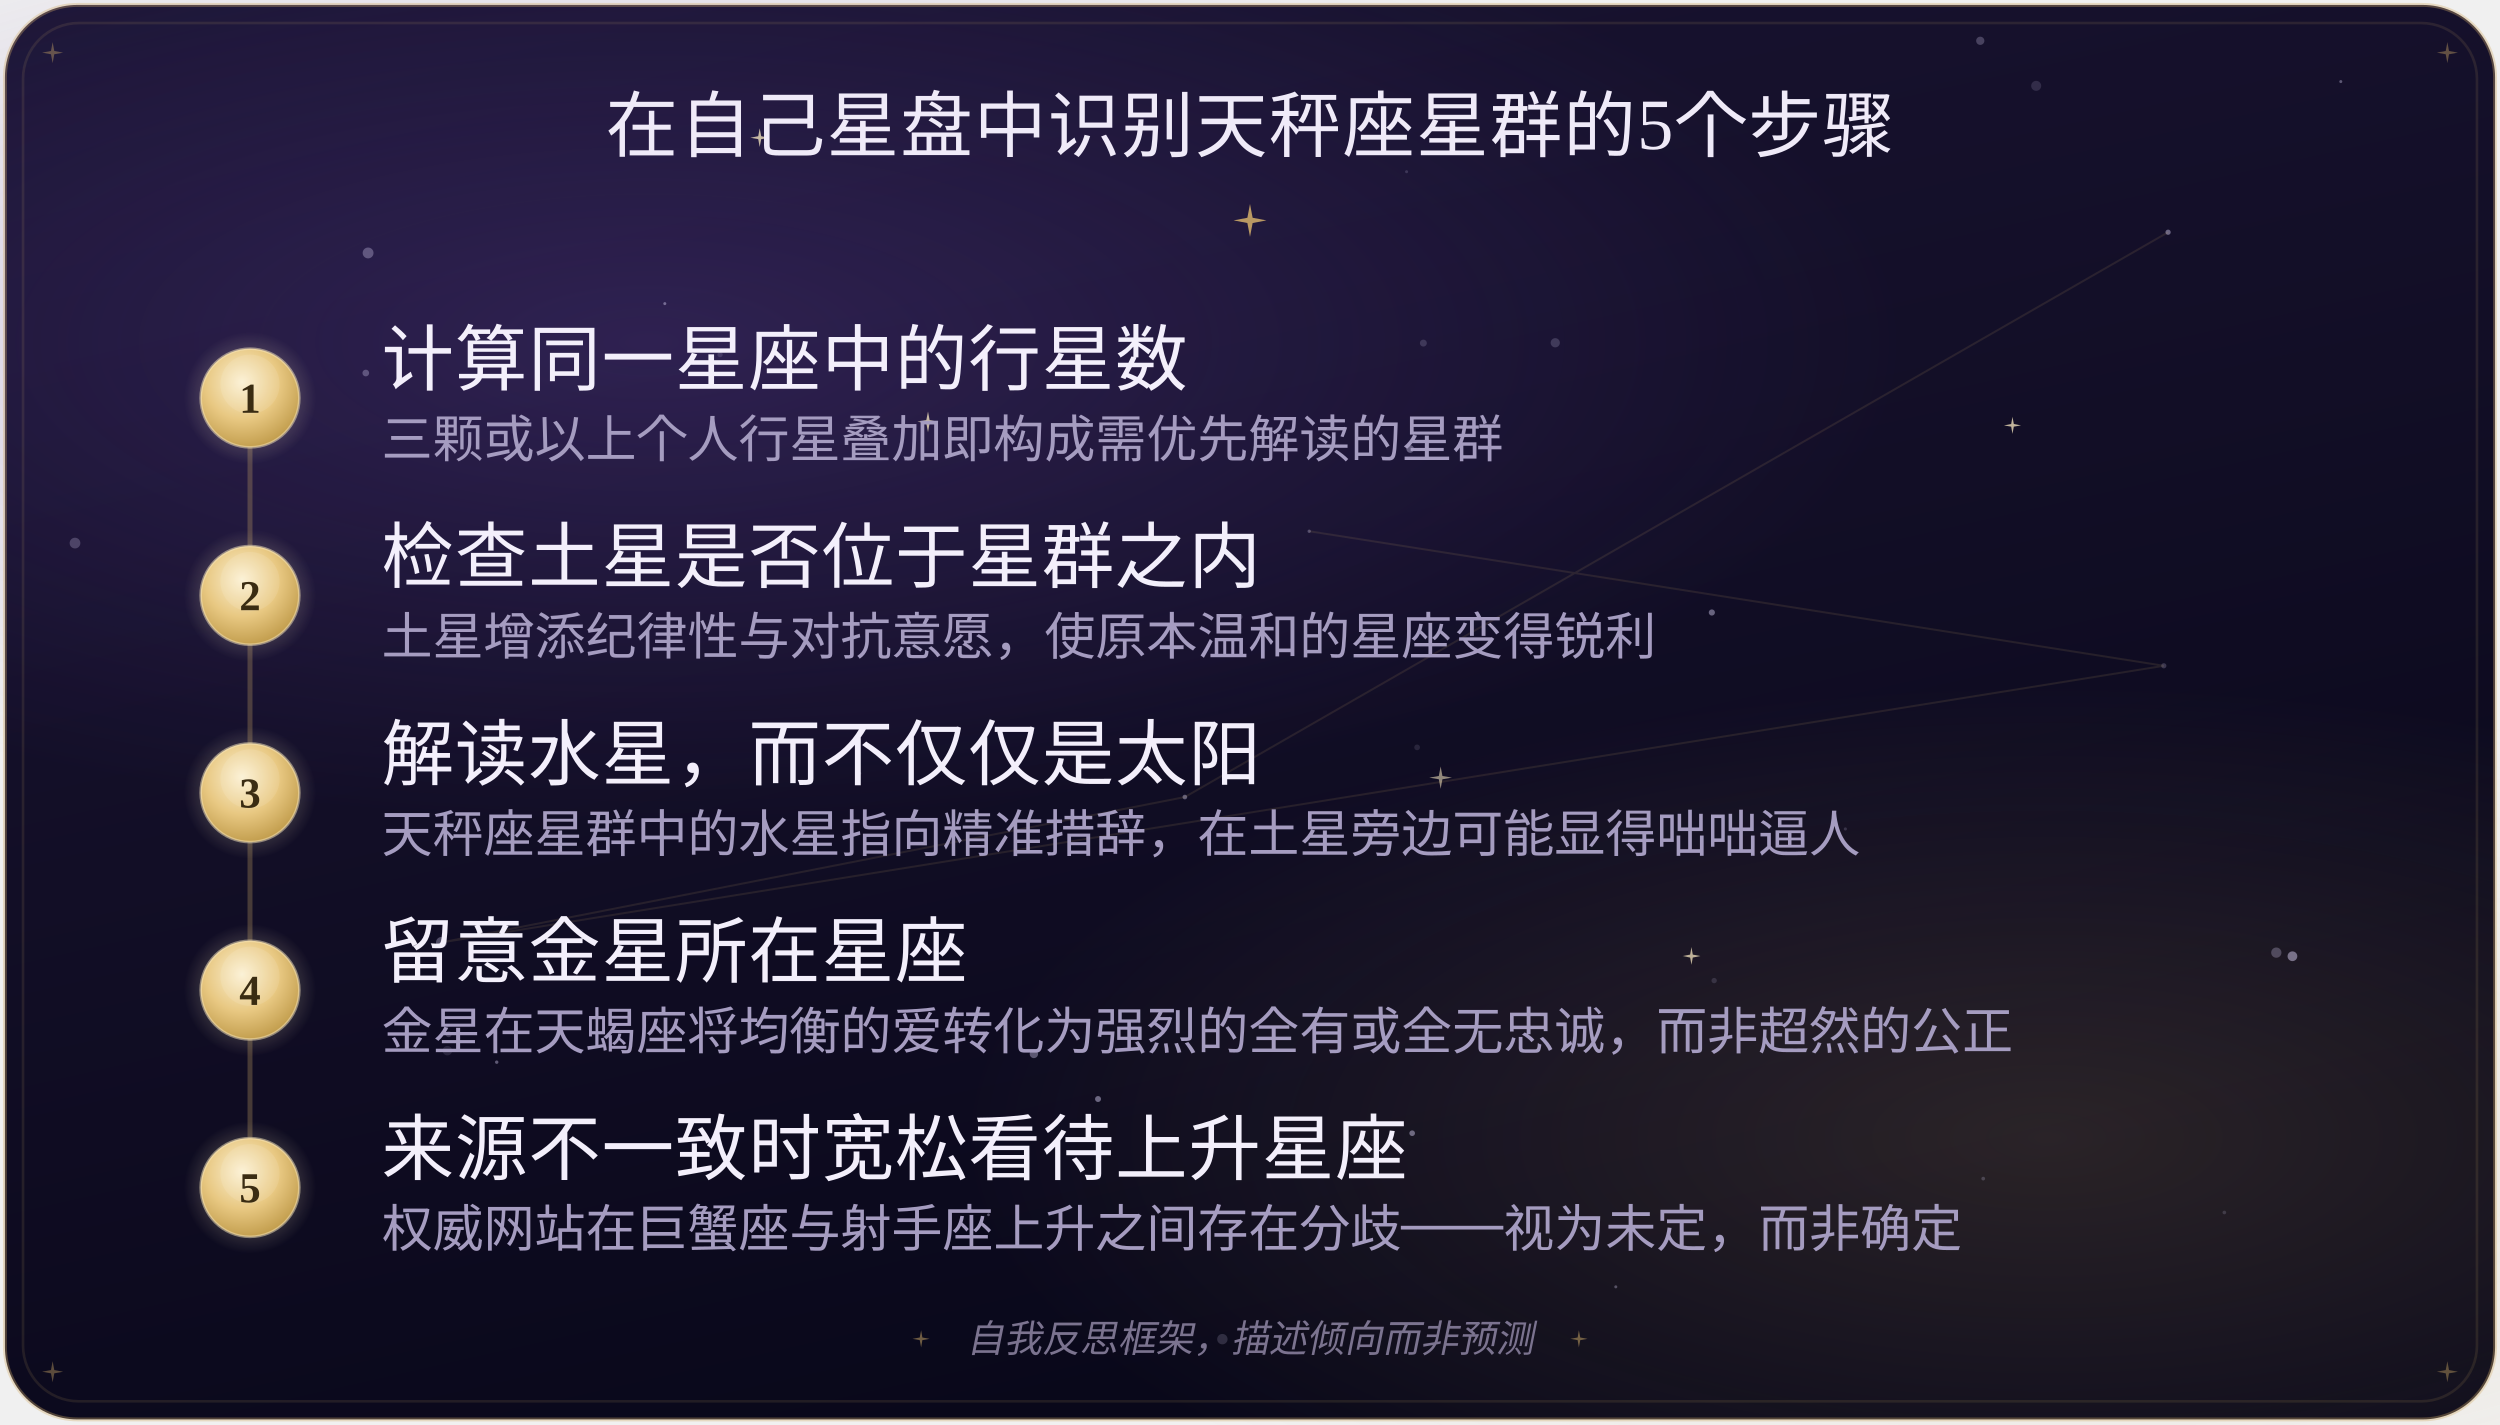
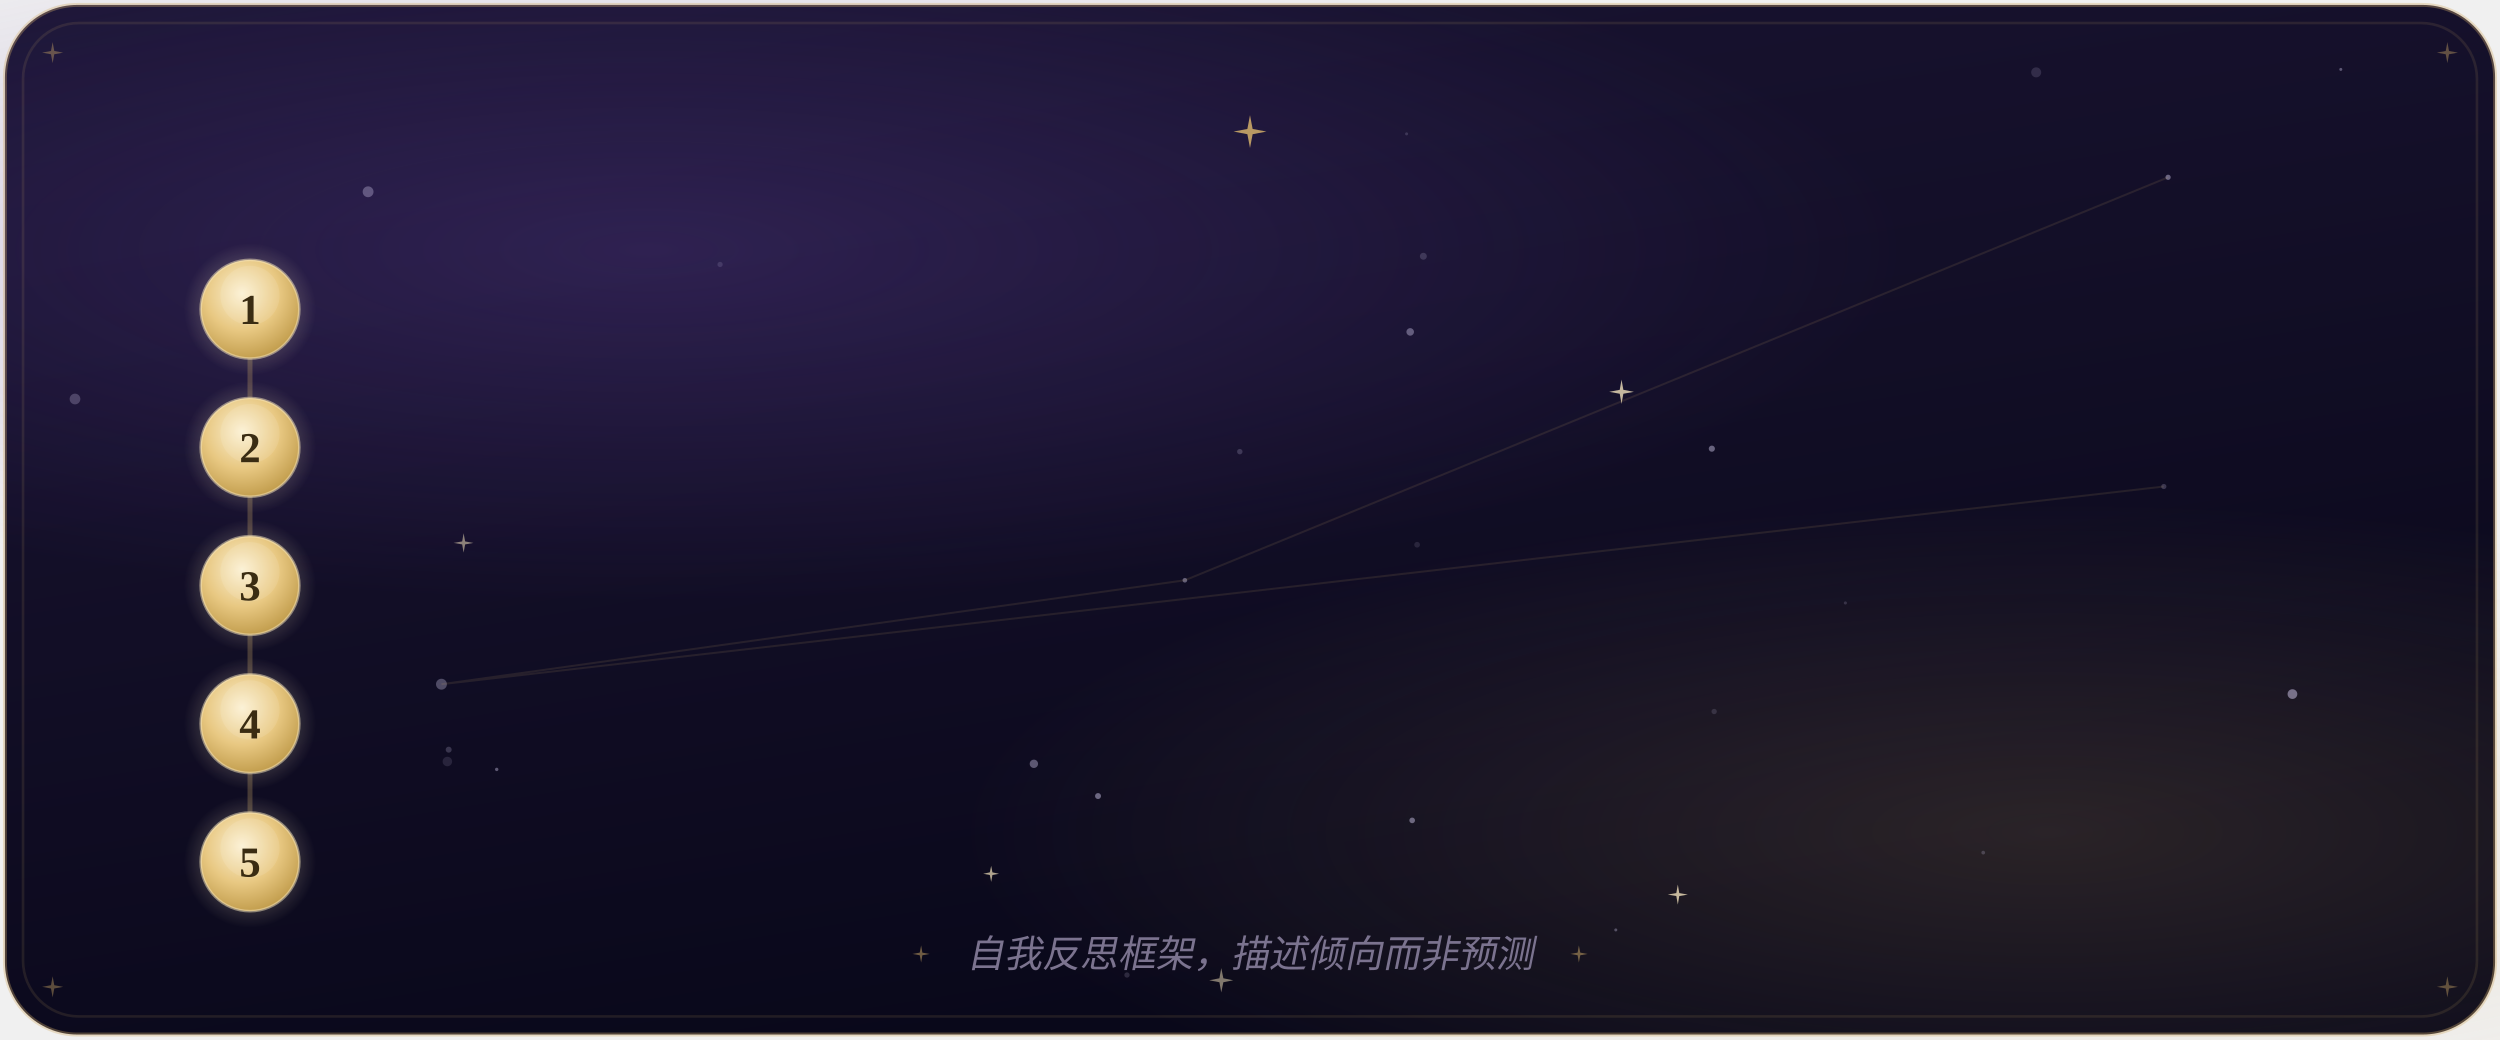
- <svg xmlns="http://www.w3.org/2000/svg" viewBox="0 0 760 433" role="img" aria-label="在自己星盘中识别天秤座星群的5个步骤">
+ <svg xmlns="http://www.w3.org/2000/svg" viewBox="0 0 760 316" role="img" aria-label="">
  <defs>
    <linearGradient id="sharonosbournezodiacsign1zh-panel" x1="0" y1="0" x2="0.4" y2="1">
      <stop offset="0" stop-color="#1a1433" />
      <stop offset="0.55" stop-color="#120e26" />
      <stop offset="1" stop-color="#09081a" />
    </linearGradient>
    <radialGradient id="sharonosbournezodiacsign1zh-foil" cx="0.42" cy="0.34" r="0.75">
      <stop offset="0" stop-color="#fbf0d2" />
      <stop offset="0.5" stop-color="#e8c882" />
      <stop offset="1" stop-color="#b8923f" />
    </radialGradient>
    <radialGradient id="sharonosbournezodiacsign1zh-glow" cx="0.5" cy="0.5" r="0.5">
      <stop offset="0" stop-color="#f6e6bf" />
      <stop offset="1" stop-color="#f6e6bf" stop-opacity="0" />
    </radialGradient>
    <radialGradient id="sharonosbournezodiacsign1zh-neb1" cx="0.5" cy="0.5" r="0.5">
      <stop offset="0" stop-color="#6f4bb0" stop-opacity="0.28" />
      <stop offset="1" stop-color="#6f4bb0" stop-opacity="0" />
    </radialGradient>
    <radialGradient id="sharonosbournezodiacsign1zh-neb2" cx="0.5" cy="0.5" r="0.5">
      <stop offset="0" stop-color="#d4af6a" stop-opacity="0.16" />
      <stop offset="1" stop-color="#d4af6a" stop-opacity="0" />
    </radialGradient>
    <linearGradient id="sharonosbournezodiacsign1zh-rule" x1="0" y1="0" x2="1" y2="0">
      <stop offset="0" stop-color="#d4af6a" stop-opacity="0" />
      <stop offset="0.5" stop-color="#d4af6a" stop-opacity="0.6" />
      <stop offset="1" stop-color="#d4af6a" stop-opacity="0" />
    </linearGradient>
  </defs>
-   <rect x="1.5" y="1.5" width="757" height="430" rx="22" fill="url(#sharonosbournezodiacsign1zh-panel)" />
-   <ellipse cx="198" cy="104" rx="380" ry="147" fill="url(#sharonosbournezodiacsign1zh-neb1)" />
-   <ellipse cx="623" cy="346" rx="334" ry="139" fill="url(#sharonosbournezodiacsign1zh-neb2)" />
-   <circle cx="22.8" cy="165.1" r="1.63" fill="#cfc8ea" opacity="0.26" />
-   <circle cx="521.1" cy="298.1" r="0.81" fill="#cfc8ea" opacity="0.16" />
-   <circle cx="136.0" cy="319.4" r="1.44" fill="#cfc8ea" opacity="0.13" />
-   <circle cx="314.3" cy="320.4" r="1.27" fill="#cfc8ea" opacity="0.40" />
-   <circle cx="427.6" cy="52.2" r="0.46" fill="#cfc8ea" opacity="0.18" />
-   <circle cx="520.4" cy="186.2" r="0.94" fill="#cfc8ea" opacity="0.46" />
-   <circle cx="602.9" cy="358.3" r="0.57" fill="#cfc8ea" opacity="0.23" />
-   <circle cx="342.6" cy="410.3" r="0.81" fill="#cfc8ea" opacity="0.17" />
-   <circle cx="429.3" cy="344.5" r="0.86" fill="#cfc8ea" opacity="0.47" />
-   <circle cx="111.9" cy="76.9" r="1.65" fill="#cfc8ea" opacity="0.34" />
-   <circle cx="333.8" cy="334.1" r="0.91" fill="#cfc8ea" opacity="0.48" />
-   <circle cx="561.0" cy="252.0" r="0.48" fill="#cfc8ea" opacity="0.18" />
-   <circle cx="696.9" cy="290.7" r="1.48" fill="#cfc8ea" opacity="0.51" />
-   <circle cx="659.1" cy="70.6" r="0.80" fill="#cfc8ea" opacity="0.46" />
-   <circle cx="360.2" cy="242.3" r="0.71" fill="#cfc8ea" opacity="0.42" />
-   <circle cx="376.9" cy="187.5" r="0.83" fill="#cfc8ea" opacity="0.21" />
-   <circle cx="151.0" cy="322.9" r="0.52" fill="#cfc8ea" opacity="0.41" />
-   <circle cx="619.0" cy="26.1" r="1.52" fill="#cfc8ea" opacity="0.16" />
-   <circle cx="711.6" cy="24.8" r="0.46" fill="#cfc8ea" opacity="0.39" />
-   <circle cx="218.9" cy="107.8" r="0.80" fill="#cfc8ea" opacity="0.15" />
-   <circle cx="491.2" cy="391.2" r="0.46" fill="#cfc8ea" opacity="0.34" />
-   <circle cx="428.7" cy="136.5" r="1.15" fill="#cfc8ea" opacity="0.40" />
-   <circle cx="134.2" cy="286.5" r="1.66" fill="#cfc8ea" opacity="0.33" />
-   <circle cx="136.4" cy="314.4" r="0.91" fill="#cfc8ea" opacity="0.22" />
-   <circle cx="430.8" cy="227.2" r="0.87" fill="#cfc8ea" opacity="0.13" />
-   <circle cx="432.7" cy="104.3" r="1.06" fill="#cfc8ea" opacity="0.19" />
-   <circle cx="657.8" cy="202.4" r="0.79" fill="#cfc8ea" opacity="0.23" />
-   <circle cx="300.5" cy="369.3" r="0.42" fill="#cfc8ea" opacity="0.40" />
-   <circle cx="398.0" cy="161.5" r="0.51" fill="#cfc8ea" opacity="0.32" />
-   <circle cx="602.0" cy="12.4" r="1.25" fill="#cfc8ea" opacity="0.27" />
-   <circle cx="692.0" cy="289.6" r="1.56" fill="#cfc8ea" opacity="0.29" />
-   <circle cx="472.8" cy="104.2" r="1.40" fill="#cfc8ea" opacity="0.21" />
-   <circle cx="371.6" cy="407.1" r="1.58" fill="#cfc8ea" opacity="0.18" />
-   <circle cx="676.2" cy="368.6" r="0.56" fill="#cfc8ea" opacity="0.18" />
-   <circle cx="261.4" cy="235.1" r="0.42" fill="#cfc8ea" opacity="0.23" />
-   <circle cx="111.2" cy="113.4" r="1.02" fill="#cfc8ea" opacity="0.33" />
-   <circle cx="202.1" cy="92.3" r="0.46" fill="#cfc8ea" opacity="0.45" />
-   <path d="M 282.114 125.1 L 282.6 127.7 L 285.3 128.223 L 282.6 128.7 L 282.114 131.4 L 281.6 128.7 L 278.9 128.223 L 281.6 127.7 Z" fill="#f6e6bf" opacity="0.759" />
-   <path d="M 611.792 126.7 L 612.2 128.9 L 614.4 129.323 L 612.2 129.7 L 611.792 131.9 L 611.4 129.7 L 609.2 129.323 L 611.4 128.9 Z" fill="#f6e6bf" opacity="0.767" />
-   <path d="M 230.944 39.0 L 231.4 41.4 L 233.8 41.88 L 231.4 42.3 L 230.944 44.7 L 230.5 42.3 L 228.1 41.88 L 230.5 41.4 Z" fill="#f6e6bf" opacity="0.771" />
-   <path d="M 437.954 233.0 L 438.5 235.9 L 441.4 236.398 L 438.5 236.9 L 437.954 239.8 L 437.4 236.9 L 434.5 236.398 L 437.4 235.9 Z" fill="#f6e6bf" opacity="0.566" />
-   <path d="M 514.204 287.9 L 514.6 290.2 L 516.9 290.633 L 514.6 291.1 L 514.204 293.3 L 513.8 291.1 L 511.5 290.633 L 513.8 290.2 Z" fill="#f6e6bf" opacity="0.749" />
-   <path d="M 659.1 70.6 L 360.2 242.3 L 134.2 286.5 L 657.8 202.4 L 398.0 161.5" fill="none" stroke="#d4af6a" stroke-width="0.6" opacity="0.12" />
-   <rect x="1.5" y="1.5" width="757" height="430" rx="22" fill="none" stroke="#d4af6a" stroke-opacity="0.34" stroke-width="1.2" />
-   <rect x="7" y="7" width="746" height="419" rx="17" fill="none" stroke="#d4af6a" stroke-opacity="0.12" stroke-width="0.8" />
+   <rect x="1.5" y="1.5" width="757" height="313" rx="22" fill="url(#sharonosbournezodiacsign1zh-panel)" />
+   <ellipse cx="198" cy="76" rx="380" ry="107" fill="url(#sharonosbournezodiacsign1zh-neb1)" />
+   <ellipse cx="623" cy="253" rx="334" ry="101" fill="url(#sharonosbournezodiacsign1zh-neb2)" />
+   <circle cx="22.8" cy="121.3" r="1.63" fill="#cfc8ea" opacity="0.26" />
+   <circle cx="521.1" cy="216.3" r="0.81" fill="#cfc8ea" opacity="0.16" />
+   <circle cx="136.0" cy="231.5" r="1.44" fill="#cfc8ea" opacity="0.13" />
+   <circle cx="314.3" cy="232.2" r="1.27" fill="#cfc8ea" opacity="0.40" />
+   <circle cx="427.6" cy="40.7" r="0.46" fill="#cfc8ea" opacity="0.18" />
+   <circle cx="520.4" cy="136.4" r="0.94" fill="#cfc8ea" opacity="0.46" />
+   <circle cx="602.9" cy="259.2" r="0.57" fill="#cfc8ea" opacity="0.23" />
+   <circle cx="342.6" cy="296.4" r="0.81" fill="#cfc8ea" opacity="0.17" />
+   <circle cx="429.3" cy="249.4" r="0.86" fill="#cfc8ea" opacity="0.47" />
+   <circle cx="111.9" cy="58.3" r="1.65" fill="#cfc8ea" opacity="0.34" />
+   <circle cx="333.8" cy="242.0" r="0.91" fill="#cfc8ea" opacity="0.48" />
+   <circle cx="561.0" cy="183.3" r="0.48" fill="#cfc8ea" opacity="0.18" />
+   <circle cx="696.9" cy="211.0" r="1.48" fill="#cfc8ea" opacity="0.51" />
+   <circle cx="659.1" cy="53.9" r="0.80" fill="#cfc8ea" opacity="0.46" />
+   <circle cx="360.2" cy="176.4" r="0.71" fill="#cfc8ea" opacity="0.42" />
+   <circle cx="376.9" cy="137.3" r="0.83" fill="#cfc8ea" opacity="0.21" />
+   <circle cx="151.0" cy="233.9" r="0.52" fill="#cfc8ea" opacity="0.41" />
+   <circle cx="619.0" cy="22.0" r="1.52" fill="#cfc8ea" opacity="0.16" />
+   <circle cx="711.6" cy="21.1" r="0.46" fill="#cfc8ea" opacity="0.39" />
+   <circle cx="218.9" cy="80.4" r="0.80" fill="#cfc8ea" opacity="0.15" />
+   <circle cx="491.2" cy="282.7" r="0.46" fill="#cfc8ea" opacity="0.34" />
+   <circle cx="428.7" cy="100.9" r="1.15" fill="#cfc8ea" opacity="0.40" />
+   <circle cx="134.2" cy="208.0" r="1.66" fill="#cfc8ea" opacity="0.33" />
+   <circle cx="136.4" cy="227.9" r="0.91" fill="#cfc8ea" opacity="0.22" />
+   <circle cx="430.8" cy="165.6" r="0.87" fill="#cfc8ea" opacity="0.13" />
+   <circle cx="432.7" cy="77.9" r="1.06" fill="#cfc8ea" opacity="0.19" />
+   <circle cx="657.8" cy="147.9" r="0.79" fill="#cfc8ea" opacity="0.23" />
+   <path d="M 301.318 263.2 L 301.7 265.2 L 303.7 265.626 L 301.7 266.0 L 301.318 268.1 L 300.9 266.0 L 298.9 265.626 L 300.9 265.2 Z" fill="#f6e6bf" opacity="0.697" />
+   <path d="M 140.934 162.1 L 141.4 164.6 L 143.9 165.044 L 141.4 165.5 L 140.934 168.0 L 140.5 165.5 L 137.9 165.044 L 140.5 164.6 Z" fill="#f6e6bf" opacity="0.526" />
+   <path d="M 371.262 294.3 L 371.9 297.4 L 374.9 298.006 L 371.9 298.6 L 371.262 301.7 L 370.7 298.6 L 367.6 298.006 L 370.7 297.4 Z" fill="#f6e6bf" opacity="0.5" />
+   <path d="M 492.946 115.4 L 493.5 118.5 L 496.7 119.115 L 493.5 119.7 L 492.946 122.8 L 492.4 119.7 L 489.2 119.115 L 492.4 118.5 Z" fill="#f6e6bf" opacity="0.777" />
+   <path d="M 510.058 268.9 L 510.5 271.5 L 513.1 271.952 L 510.5 272.4 L 510.058 275.0 L 509.6 272.4 L 507.0 271.952 L 509.6 271.5 Z" fill="#f6e6bf" opacity="0.785" />
+   <path d="M 659.1 53.9 L 360.2 176.4 L 134.2 208.0 L 657.8 147.9" fill="none" stroke="#d4af6a" stroke-width="0.6" opacity="0.12" />
+   <rect x="1.5" y="1.5" width="757" height="313" rx="22" fill="none" stroke="#d4af6a" stroke-opacity="0.34" stroke-width="1.2" />
+   <rect x="7" y="7" width="746" height="302" rx="17" fill="none" stroke="#d4af6a" stroke-opacity="0.12" stroke-width="0.8" />
  <path d="M 16 12.8 L 16.5 15.5 L 19.2 16 L 16.5 16.5 L 16 19.2 L 15.5 16.5 L 12.8 16 L 15.5 15.5 Z" fill="#d4af6a" opacity="0.4" />
  <path d="M 744 12.8 L 744.5 15.5 L 747.2 16 L 744.5 16.5 L 744 19.2 L 743.5 16.5 L 740.8 16 L 743.5 15.5 Z" fill="#d4af6a" opacity="0.4" />
-   <path d="M 16 413.8 L 16.5 416.5 L 19.2 417 L 16.5 417.5 L 16 420.2 L 15.5 417.5 L 12.8 417 L 15.5 416.5 Z" fill="#d4af6a" opacity="0.4" />
-   <path d="M 744 413.8 L 744.5 416.5 L 747.2 417 L 744.5 417.5 L 744 420.2 L 743.5 417.5 L 740.8 417 L 743.5 416.5 Z" fill="#d4af6a" opacity="0.4" />
-   <text x="380" y="46" text-anchor="middle" font-family="Georgia, 'Times New Roman', serif" font-size="22" letter-spacing="0.4" fill="#efeaf8">在自己星盘中识别天秤座星群的5个步骤</text>
-   <line x1="230" y1="67" x2="368" y2="67" stroke="url(#sharonosbournezodiacsign1zh-rule)" stroke-width="1" />
-   <line x1="392" y1="67" x2="530" y2="67" stroke="url(#sharonosbournezodiacsign1zh-rule)" stroke-width="1" />
-   <path d="M 380 62.0 L 380.8 66.2 L 385.0 67 L 380.8 67.8 L 380 72.0 L 379.2 67.8 L 375.0 67 L 379.2 66.2 Z" fill="#d4af6a" opacity="0.85" />
-   <line x1="76" y1="121" x2="76" y2="361" stroke="#d4af6a" stroke-opacity="0.28" stroke-width="1.5" />
-   <circle cx="76" cy="121" r="20.0" fill="url(#sharonosbournezodiacsign1zh-glow)" opacity="0.5" />
-   <circle cx="76" cy="121" r="15" fill="url(#sharonosbournezodiacsign1zh-foil)" stroke="#f6e6bf" stroke-opacity="0.5" stroke-width="0.8" />
-   <circle cx="76" cy="116.8" r="9.0" fill="#ffffff" opacity="0.10" />
-   <text x="76" y="125.5" text-anchor="middle" font-family="Georgia, 'Times New Roman', serif" font-size="13" font-weight="700" fill="#3a2c12">1</text>
-   <text x="116" y="117.0" font-family="Georgia, 'Times New Roman', serif" font-size="22" letter-spacing="0.3" fill="#f3effb">计算同一星座中的行星数</text>
-   <text x="116" y="139.0" font-family="Helvetica, Arial, sans-serif" font-size="15.5" fill="#a59cc0">三颗或以上个人行星叠加即构成需优先解读的星群</text>
-   <circle cx="76" cy="181" r="20.0" fill="url(#sharonosbournezodiacsign1zh-glow)" opacity="0.5" />
-   <circle cx="76" cy="181" r="15" fill="url(#sharonosbournezodiacsign1zh-foil)" stroke="#f6e6bf" stroke-opacity="0.5" stroke-width="0.8" />
-   <circle cx="76" cy="176.8" r="9.0" fill="#ffffff" opacity="0.10" />
-   <text x="76" y="185.5" text-anchor="middle" font-family="Georgia, 'Times New Roman', serif" font-size="13" font-weight="700" fill="#3a2c12">2</text>
-   <text x="116" y="177.0" font-family="Georgia, 'Times New Roman', serif" font-size="22" letter-spacing="0.3" fill="#f3effb">检查土星是否位于星群之内</text>
-   <text x="116" y="199.0" font-family="Helvetica, Arial, sans-serif" font-size="15.5" fill="#a59cc0">土星增添纪律性与对抗意愿，使原本温和的星座变得锐利</text>
-   <circle cx="76" cy="241" r="20.0" fill="url(#sharonosbournezodiacsign1zh-glow)" opacity="0.5" />
-   <circle cx="76" cy="241" r="15" fill="url(#sharonosbournezodiacsign1zh-foil)" stroke="#f6e6bf" stroke-opacity="0.5" stroke-width="0.8" />
-   <circle cx="76" cy="236.8" r="9.0" fill="#ffffff" opacity="0.10" />
-   <text x="76" y="245.5" text-anchor="middle" font-family="Georgia, 'Times New Roman', serif" font-size="13" font-weight="700" fill="#3a2c12">3</text>
-   <text x="116" y="237.0" font-family="Georgia, 'Times New Roman', serif" font-size="22" letter-spacing="0.3" fill="#f3effb">解读水星，而不仅仅是太阳</text>
-   <text x="116" y="259.0" font-family="Helvetica, Arial, sans-serif" font-size="15.5" fill="#a59cc0">天秤座星群中的水星指向精准措辞，在土星旁边可能显得咄咄逼人</text>
-   <circle cx="76" cy="301" r="20.0" fill="url(#sharonosbournezodiacsign1zh-glow)" opacity="0.5" />
-   <circle cx="76" cy="301" r="15" fill="url(#sharonosbournezodiacsign1zh-foil)" stroke="#f6e6bf" stroke-opacity="0.5" stroke-width="0.8" />
-   <circle cx="76" cy="296.8" r="9.0" fill="#ffffff" opacity="0.10" />
-   <text x="76" y="305.5" text-anchor="middle" font-family="Georgia, 'Times New Roman', serif" font-size="13" font-weight="700" fill="#3a2c12">4</text>
-   <text x="116" y="297.0" font-family="Georgia, 'Times New Roman', serif" font-size="22" letter-spacing="0.3" fill="#f3effb">留意金星所在星座</text>
-   <text x="116" y="319.0" font-family="Helvetica, Arial, sans-serif" font-size="15.5" fill="#a59cc0">金星在天蝎座将均衡的爱转化为强烈的全有或全无忠诚，而非超然的公正</text>
-   <circle cx="76" cy="361" r="20.0" fill="url(#sharonosbournezodiacsign1zh-glow)" opacity="0.5" />
-   <circle cx="76" cy="361" r="15" fill="url(#sharonosbournezodiacsign1zh-foil)" stroke="#f6e6bf" stroke-opacity="0.5" stroke-width="0.8" />
-   <circle cx="76" cy="356.8" r="9.0" fill="#ffffff" opacity="0.10" />
-   <text x="76" y="365.5" text-anchor="middle" font-family="Georgia, 'Times New Roman', serif" font-size="13" font-weight="700" fill="#3a2c12">5</text>
-   <text x="116" y="357.0" font-family="Georgia, 'Times New Roman', serif" font-size="22" letter-spacing="0.3" fill="#f3effb">来源不一致时宽松看待上升星座</text>
-   <text x="116" y="379.0" font-family="Helvetica, Arial, sans-serif" font-size="15.5" fill="#a59cc0">权威网站在巨蟹座与射手座上升之间存在分歧——视为未定，而非确定</text>
-   <path d="M 280.025 404.4 L 280.4 406.6 L 282.6 407 L 280.4 407.4 L 280.025 409.6 L 279.6 407.4 L 277.4 407 L 279.6 406.6 Z" fill="#d4af6a" opacity="0.5" />
-   <text x="380" y="411" text-anchor="middle" font-family="Georgia, 'Times New Roman', serif" font-style="italic" font-size="11.5" fill="#7b738f">自我反思框架，描述倾向而非预测</text>
-   <path d="M 479.975 404.4 L 480.4 406.6 L 482.6 407 L 480.4 407.4 L 479.975 409.6 L 479.6 407.4 L 477.4 407 L 479.6 406.6 Z" fill="#d4af6a" opacity="0.5" />
+   <path d="M 16 296.8 L 16.5 299.5 L 19.2 300 L 16.5 300.5 L 16 303.2 L 15.5 300.5 L 12.8 300 L 15.5 299.5 Z" fill="#d4af6a" opacity="0.4" />
+   <path d="M 744 296.8 L 744.5 299.5 L 747.2 300 L 744.5 300.5 L 744 303.2 L 743.5 300.5 L 740.8 300 L 743.5 299.5 Z" fill="#d4af6a" opacity="0.4" />
+   <line x1="230" y1="40" x2="368" y2="40" stroke="url(#sharonosbournezodiacsign1zh-rule)" stroke-width="1" />
+   <line x1="392" y1="40" x2="530" y2="40" stroke="url(#sharonosbournezodiacsign1zh-rule)" stroke-width="1" />
+   <path d="M 380 35.0 L 380.8 39.2 L 385.0 40 L 380.8 40.8 L 380 45.0 L 379.2 40.8 L 375.0 40 L 379.2 39.2 Z" fill="#d4af6a" opacity="0.85" />
+   <line x1="76" y1="94" x2="76" y2="262" stroke="#d4af6a" stroke-opacity="0.28" stroke-width="1.5" />
+   <circle cx="76" cy="94" r="20.0" fill="url(#sharonosbournezodiacsign1zh-glow)" opacity="0.5" />
+   <circle cx="76" cy="94" r="15" fill="url(#sharonosbournezodiacsign1zh-foil)" stroke="#f6e6bf" stroke-opacity="0.5" stroke-width="0.8" />
+   <circle cx="76" cy="89.8" r="9.0" fill="#ffffff" opacity="0.10" />
+   <text x="76" y="98.5" text-anchor="middle" font-family="Georgia, 'Times New Roman', serif" font-size="13" font-weight="700" fill="#3a2c12">1</text>
+   <text x="116" y="90.0" font-family="Georgia, 'Times New Roman', serif" font-size="22" letter-spacing="0.3" fill="#f3effb" />
+   <circle cx="76" cy="136" r="20.0" fill="url(#sharonosbournezodiacsign1zh-glow)" opacity="0.5" />
+   <circle cx="76" cy="136" r="15" fill="url(#sharonosbournezodiacsign1zh-foil)" stroke="#f6e6bf" stroke-opacity="0.5" stroke-width="0.8" />
+   <circle cx="76" cy="131.8" r="9.0" fill="#ffffff" opacity="0.10" />
+   <text x="76" y="140.5" text-anchor="middle" font-family="Georgia, 'Times New Roman', serif" font-size="13" font-weight="700" fill="#3a2c12">2</text>
+   <text x="116" y="132.0" font-family="Georgia, 'Times New Roman', serif" font-size="22" letter-spacing="0.3" fill="#f3effb" />
+   <circle cx="76" cy="178" r="20.0" fill="url(#sharonosbournezodiacsign1zh-glow)" opacity="0.5" />
+   <circle cx="76" cy="178" r="15" fill="url(#sharonosbournezodiacsign1zh-foil)" stroke="#f6e6bf" stroke-opacity="0.5" stroke-width="0.8" />
+   <circle cx="76" cy="173.8" r="9.0" fill="#ffffff" opacity="0.10" />
+   <text x="76" y="182.5" text-anchor="middle" font-family="Georgia, 'Times New Roman', serif" font-size="13" font-weight="700" fill="#3a2c12">3</text>
+   <text x="116" y="174.0" font-family="Georgia, 'Times New Roman', serif" font-size="22" letter-spacing="0.3" fill="#f3effb" />
+   <circle cx="76" cy="220" r="20.0" fill="url(#sharonosbournezodiacsign1zh-glow)" opacity="0.5" />
+   <circle cx="76" cy="220" r="15" fill="url(#sharonosbournezodiacsign1zh-foil)" stroke="#f6e6bf" stroke-opacity="0.5" stroke-width="0.8" />
+   <circle cx="76" cy="215.8" r="9.0" fill="#ffffff" opacity="0.10" />
+   <text x="76" y="224.5" text-anchor="middle" font-family="Georgia, 'Times New Roman', serif" font-size="13" font-weight="700" fill="#3a2c12">4</text>
+   <text x="116" y="216.0" font-family="Georgia, 'Times New Roman', serif" font-size="22" letter-spacing="0.3" fill="#f3effb" />
+   <circle cx="76" cy="262" r="20.0" fill="url(#sharonosbournezodiacsign1zh-glow)" opacity="0.5" />
+   <circle cx="76" cy="262" r="15" fill="url(#sharonosbournezodiacsign1zh-foil)" stroke="#f6e6bf" stroke-opacity="0.5" stroke-width="0.8" />
+   <circle cx="76" cy="257.8" r="9.0" fill="#ffffff" opacity="0.10" />
+   <text x="76" y="266.5" text-anchor="middle" font-family="Georgia, 'Times New Roman', serif" font-size="13" font-weight="700" fill="#3a2c12">5</text>
+   <text x="116" y="258.0" font-family="Georgia, 'Times New Roman', serif" font-size="22" letter-spacing="0.3" fill="#f3effb" />
+   <path d="M 280.025 287.4 L 280.4 289.6 L 282.6 290 L 280.4 290.4 L 280.025 292.6 L 279.6 290.4 L 277.4 290 L 279.6 289.6 Z" fill="#d4af6a" opacity="0.5" />
+   <text x="380" y="294" text-anchor="middle" font-family="Georgia, 'Times New Roman', serif" font-style="italic" font-size="11.5" fill="#7b738f">自我反思框架，描述倾向而非预测</text>
+   <path d="M 479.975 287.4 L 480.4 289.6 L 482.6 290 L 480.4 290.4 L 479.975 292.6 L 479.6 290.4 L 477.4 290 L 479.6 289.6 Z" fill="#d4af6a" opacity="0.5" />
</svg>
